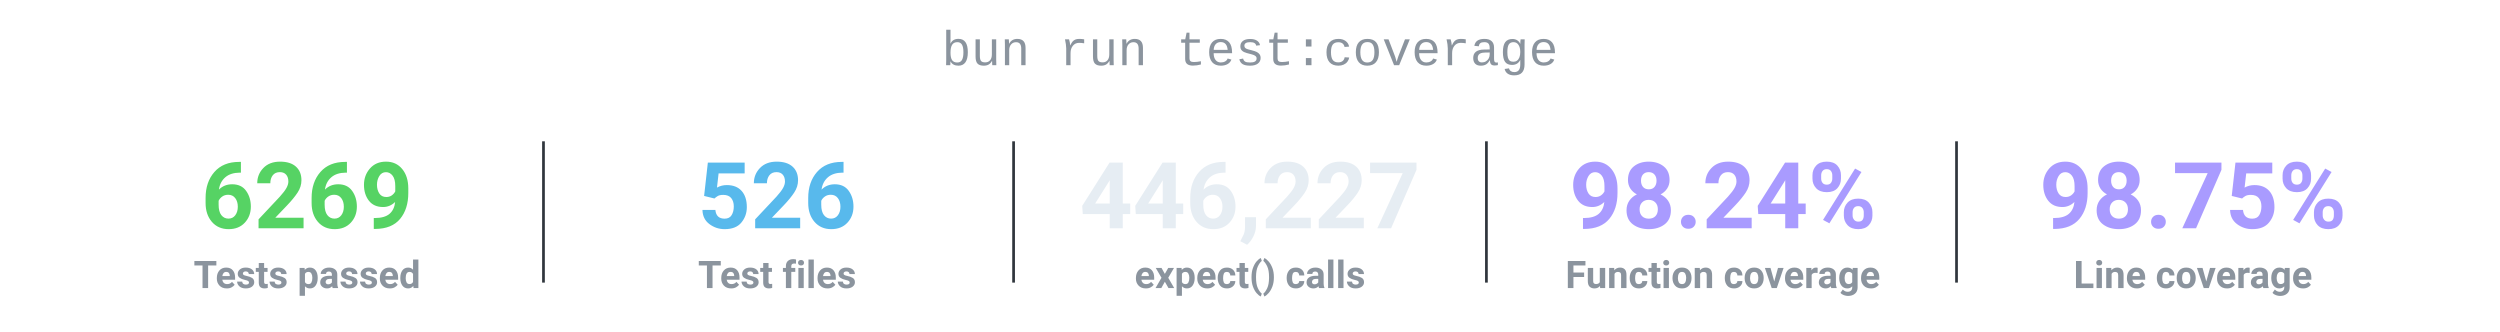
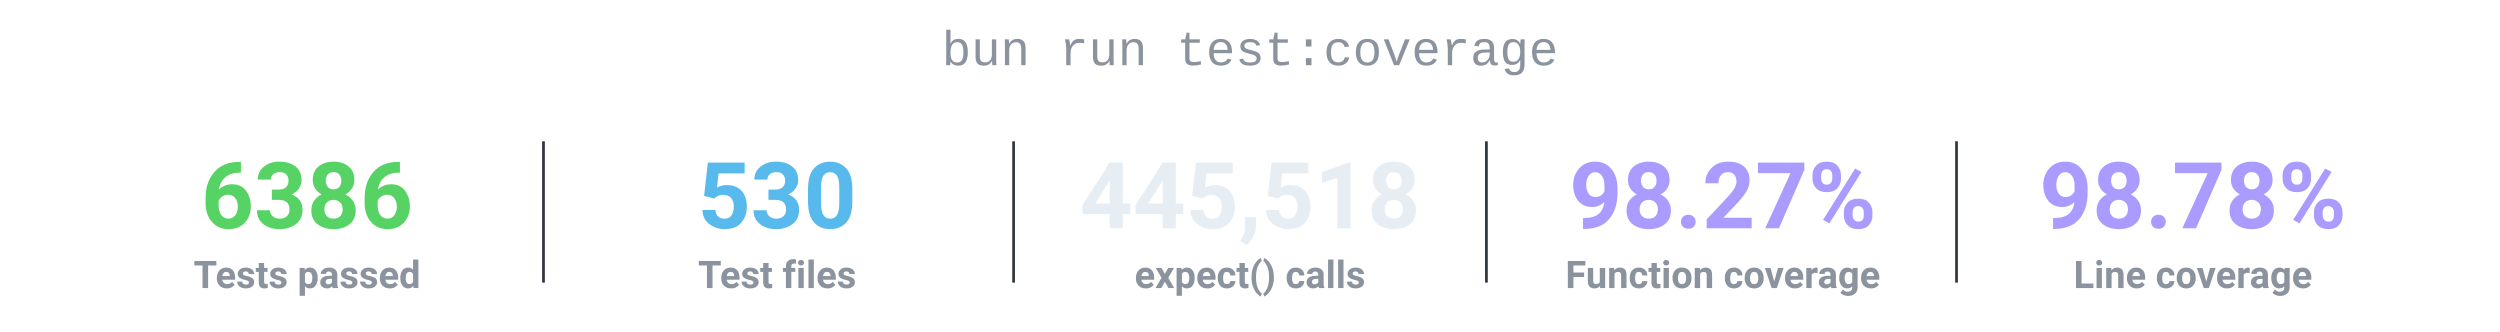
- <svg xmlns="http://www.w3.org/2000/svg" viewBox="0 0 920 122" width="920" height="122" role="img" aria-label="bun run test:coverage — 6269 tests passed, 526 test files, 446,227 expect() calls, 98.24% function coverage, 98.75% line coverage">
+ <svg xmlns="http://www.w3.org/2000/svg" viewBox="0 0 920 122" width="920" height="122" role="img" aria-label="bun run test:coverage — 6386 tests passed, 530 test files, 445,518 expect() calls, 98.27% function coverage, 98.78% line coverage">
  <style>
    .cmd { font-family: ui-monospace, SFMono-Regular, 'SF Mono', Menlo, Consolas, 'Liberation Mono', monospace; font-weight: 500; font-size: 18px; }
    .val { font-family: system-ui, -apple-system, BlinkMacSystemFont, 'Segoe UI', Roboto, sans-serif; font-weight: 700; font-size: 34px; }
    .lbl { font-family: system-ui, -apple-system, BlinkMacSystemFont, 'Segoe UI', Roboto, sans-serif; font-weight: 600; font-size: 14px; }
  </style>
  <text x="460" y="24" text-anchor="middle" class="cmd" fill="#8b949e">bun run test:coverage</text>
  <line x1="200" y1="52" x2="200" y2="104" stroke="#30363d" stroke-width="1" />
  <line x1="373" y1="52" x2="373" y2="104" stroke="#30363d" stroke-width="1" />
  <line x1="547" y1="52" x2="547" y2="104" stroke="#30363d" stroke-width="1" />
  <line x1="720" y1="52" x2="720" y2="104" stroke="#30363d" stroke-width="1" />
-   <text x="113" y="84" text-anchor="middle" class="val" fill="#56d364">6269</text>
+   <text x="113" y="84" text-anchor="middle" class="val" fill="#56d364">6386</text>
  <text x="113" y="106" text-anchor="middle" class="lbl" fill="#8b949e">Tests passed</text>
-   <text x="286" y="84" text-anchor="middle" class="val" fill="#58b9ec">526</text>
+   <text x="286" y="84" text-anchor="middle" class="val" fill="#58b9ec">530</text>
  <text x="286" y="106" text-anchor="middle" class="lbl" fill="#8b949e">Test files</text>
-   <text x="460" y="84" text-anchor="middle" class="val" fill="#e6edf3">446,227</text>
+   <text x="460" y="84" text-anchor="middle" class="val" fill="#e6edf3">445,518</text>
  <text x="460" y="106" text-anchor="middle" class="lbl" fill="#8b949e">expect() calls</text>
-   <text x="634" y="84" text-anchor="middle" class="val" fill="#a99bff">98.24%</text>
+   <text x="634" y="84" text-anchor="middle" class="val" fill="#a99bff">98.27%</text>
  <text x="634" y="106" text-anchor="middle" class="lbl" fill="#8b949e">Function coverage</text>
-   <text x="807" y="84" text-anchor="middle" class="val" fill="#a99bff">98.75%</text>
+   <text x="807" y="84" text-anchor="middle" class="val" fill="#a99bff">98.78%</text>
  <text x="807" y="106" text-anchor="middle" class="lbl" fill="#8b949e">Line coverage</text>
</svg>
